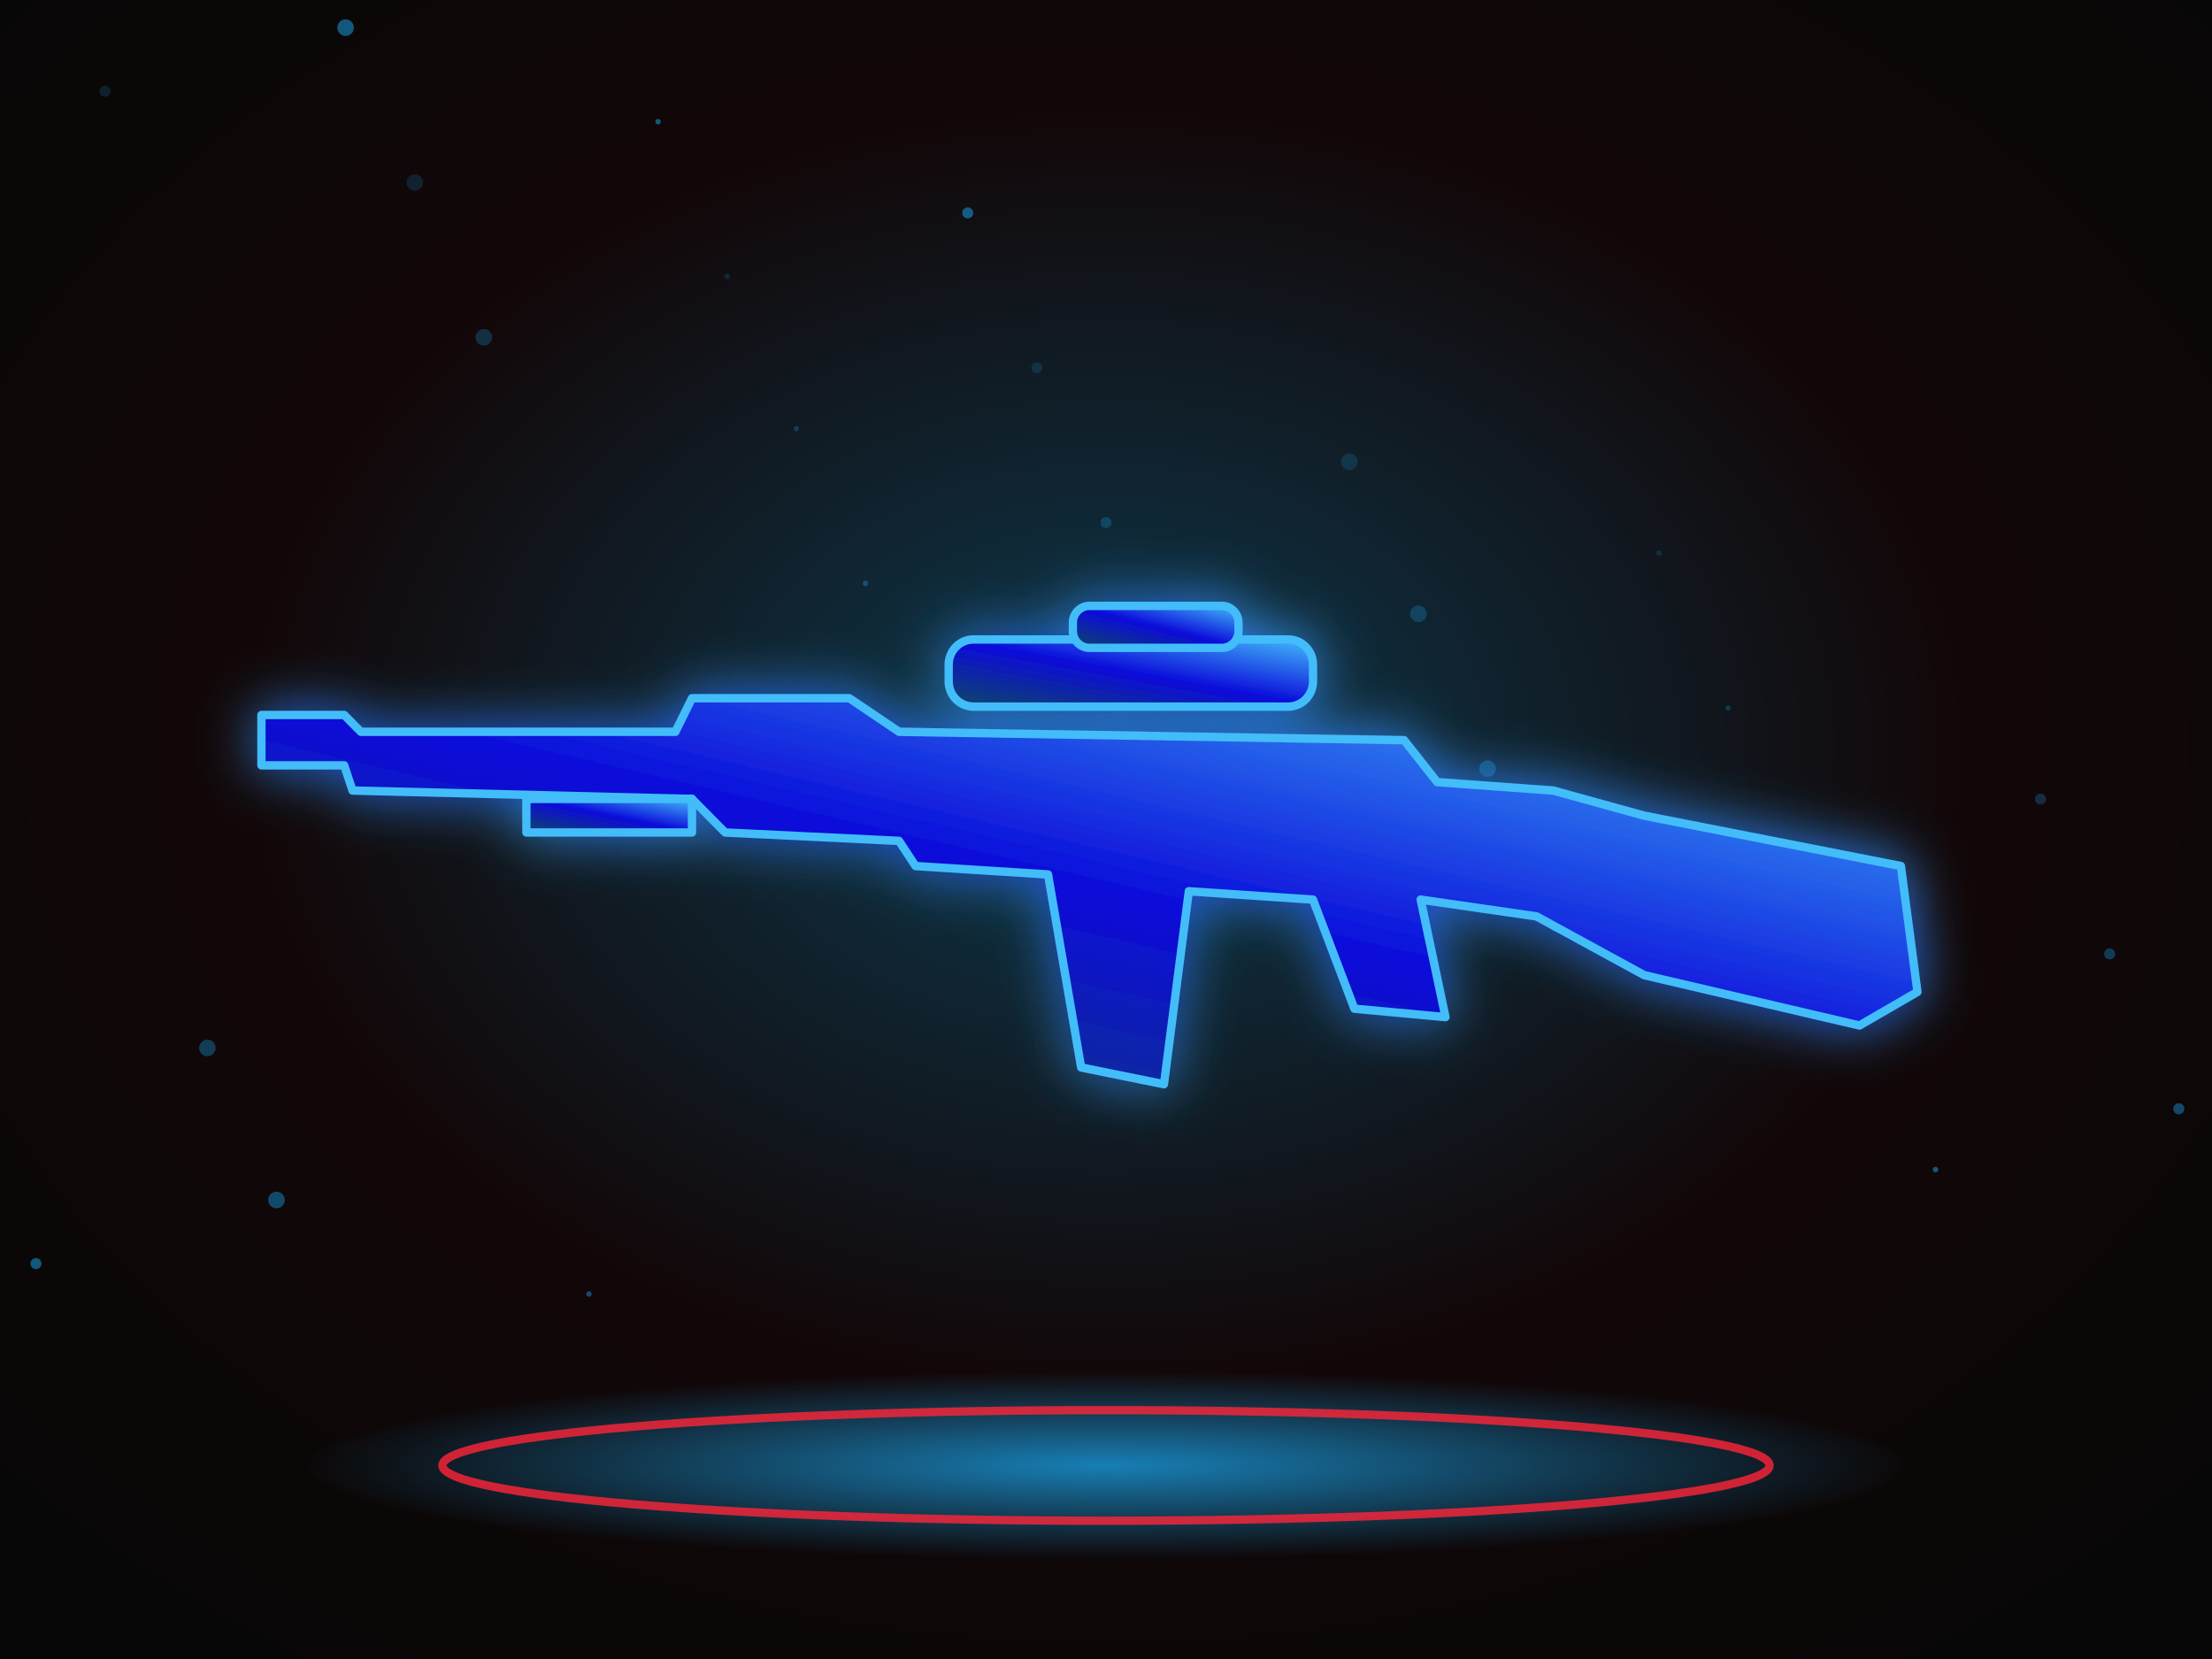
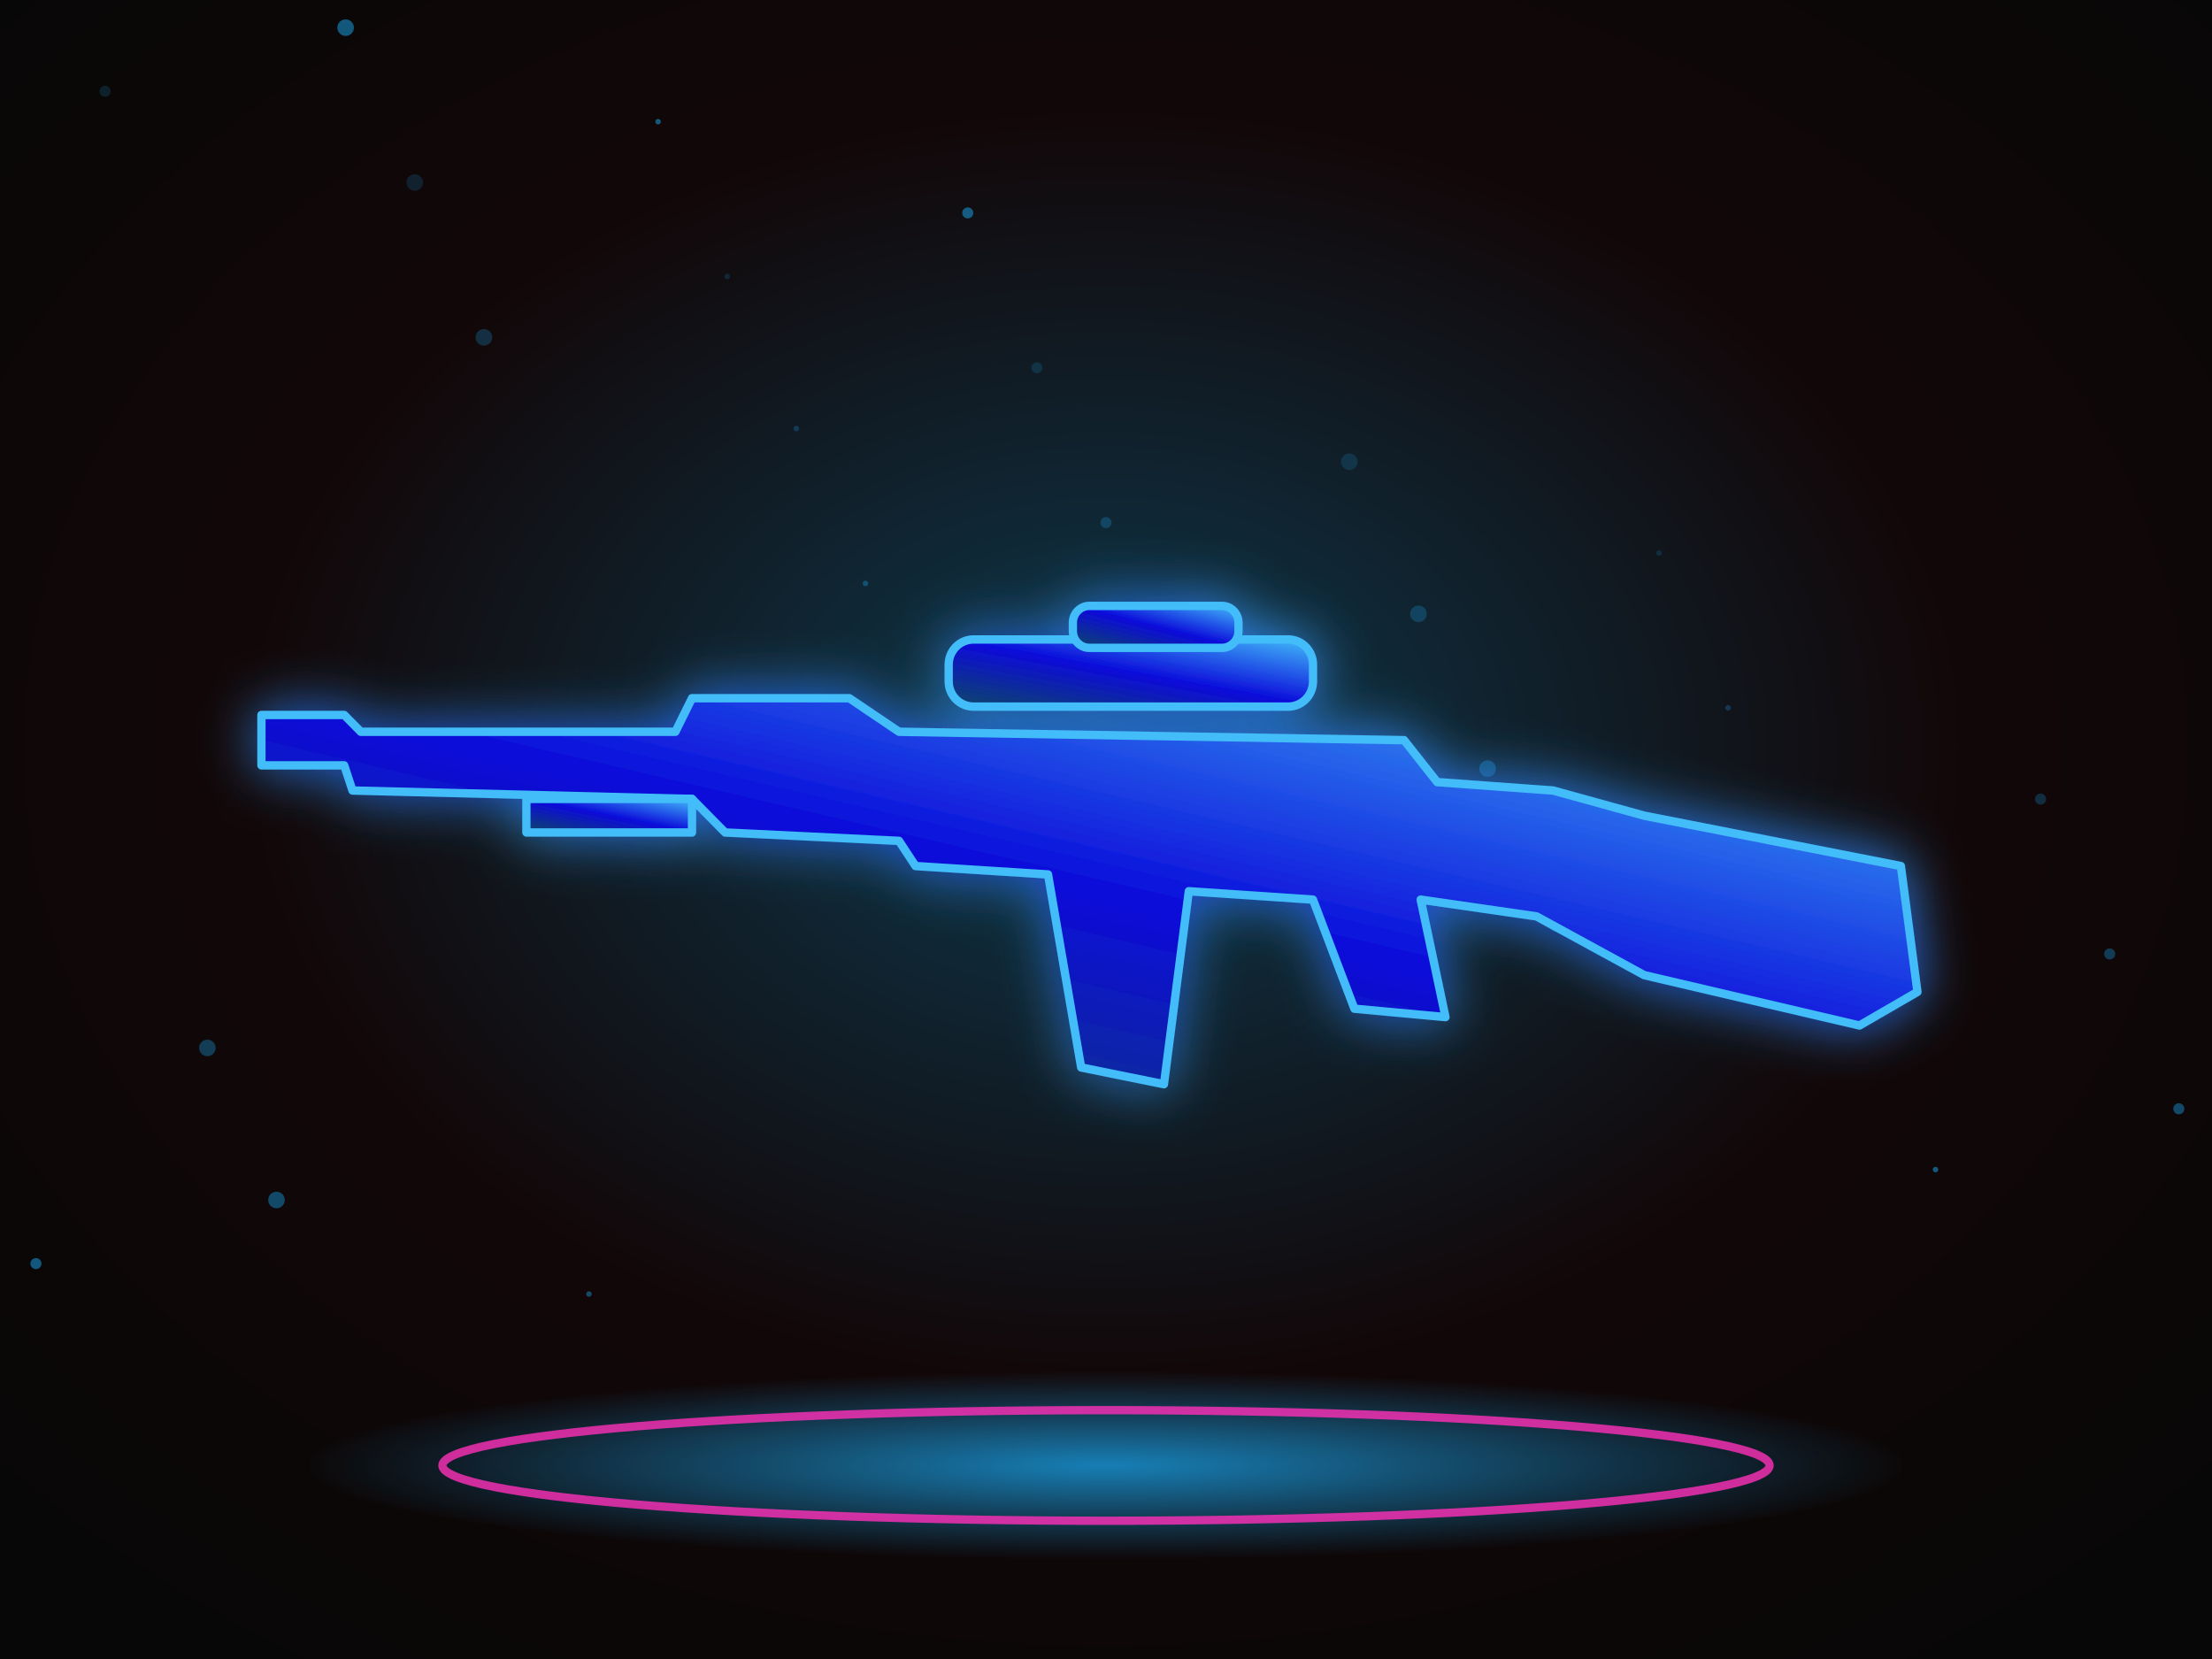
<svg xmlns="http://www.w3.org/2000/svg" viewBox="0 0 800 600" role="img" aria-label="rifle 360 frame">
  <defs>
    <radialGradient id="bg" cx="50%" cy="45%" r="70%">
      <stop offset="0" stop-color="hsl(200 70% 18%)" />
      <stop offset=".55" stop-color="#120708" />
      <stop offset="1" stop-color="#070707" />
    </radialGradient>
    <linearGradient id="body" x1="0" y1="0" x2="1" y2="1">
      <stop offset="0" stop-color="hsl(200 95% 62%)" />
      <stop offset=".5" stop-color="hsl(240 90% 45%)" />
      <stop offset="1" stop-color="hsl(200 80% 22%)" />
    </linearGradient>
    <linearGradient id="visor" x1="0" y1="0" x2="1" y2="0">
      <stop offset="0" stop-color="#fff" stop-opacity=".95" />
      <stop offset="1" stop-color="hsl(200 95% 62%)" stop-opacity=".7" />
    </linearGradient>
    <radialGradient id="pad" cx="50%" cy="50%" r="50%">
      <stop offset="0" stop-color="hsl(200 100% 55%)" stop-opacity=".7" />
      <stop offset="1" stop-color="hsl(200 100% 55%)" stop-opacity="0" />
    </radialGradient>
    <filter id="glow" x="-30%" y="-30%" width="160%" height="160%">
      <feGaussianBlur stdDeviation="10" result="b" />
      <feMerge>
        <feMergeNode in="b" />
        <feMergeNode in="SourceGraphic" />
      </feMerge>
    </filter>
  </defs>
  <rect width="800" height="600" fill="url(#bg)" />
  <circle cx="600" cy="200" r="1" fill="hsl(200 100% 55%)" opacity="0.15" />
  <circle cx="738" cy="289" r="2" fill="hsl(200 100% 55%)" opacity="0.23" />
  <circle cx="75" cy="379" r="3" fill="hsl(200 100% 55%)" opacity="0.31" />
  <circle cx="213" cy="468" r="1" fill="hsl(200 100% 55%)" opacity="0.39" />
  <circle cx="350" cy="77" r="2" fill="hsl(200 100% 55%)" opacity="0.47" />
  <circle cx="488" cy="167" r="3" fill="hsl(200 100% 55%)" opacity="0.15" />
  <circle cx="625" cy="256" r="1" fill="hsl(200 100% 55%)" opacity="0.23" />
  <circle cx="763" cy="345" r="2" fill="hsl(200 100% 55%)" opacity="0.31" />
  <circle cx="100" cy="434" r="3" fill="hsl(200 100% 55%)" opacity="0.39" />
  <circle cx="238" cy="44" r="1" fill="hsl(200 100% 55%)" opacity="0.47" />
  <circle cx="375" cy="133" r="2" fill="hsl(200 100% 55%)" opacity="0.15" />
  <circle cx="513" cy="222" r="3" fill="hsl(200 100% 55%)" opacity="0.23" />
  <circle cx="650" cy="312" r="1" fill="hsl(200 100% 55%)" opacity="0.31" />
  <circle cx="788" cy="401" r="2" fill="hsl(200 100% 55%)" opacity="0.39" />
  <circle cx="125" cy="10" r="3" fill="hsl(200 100% 55%)" opacity="0.47" />
  <circle cx="263" cy="100" r="1" fill="hsl(200 100% 55%)" opacity="0.15" />
  <circle cx="400" cy="189" r="2" fill="hsl(200 100% 55%)" opacity="0.23" />
  <circle cx="538" cy="278" r="3" fill="hsl(200 100% 55%)" opacity="0.31" />
  <circle cx="675" cy="367" r="1" fill="hsl(200 100% 55%)" opacity="0.39" />
  <circle cx="13" cy="457" r="2" fill="hsl(200 100% 55%)" opacity="0.47" />
  <circle cx="150" cy="66" r="3" fill="hsl(200 100% 55%)" opacity="0.15" />
  <circle cx="288" cy="155" r="1" fill="hsl(200 100% 55%)" opacity="0.23" />
  <circle cx="425" cy="245" r="2" fill="hsl(200 100% 55%)" opacity="0.31" />
  <circle cx="563" cy="334" r="3" fill="hsl(200 100% 55%)" opacity="0.39" />
  <circle cx="700" cy="423" r="1" fill="hsl(200 100% 55%)" opacity="0.47" />
  <circle cx="38" cy="33" r="2" fill="hsl(200 100% 55%)" opacity="0.15" />
  <circle cx="175" cy="122" r="3" fill="hsl(200 100% 55%)" opacity="0.23" />
  <circle cx="313" cy="211" r="1" fill="hsl(200 100% 55%)" opacity="0.31" />
  <ellipse cx="400" cy="530" rx="288" ry="34" fill="url(#pad)" />
-   <ellipse cx="400" cy="530" rx="240" ry="20" fill="none" stroke="#ff2438" stroke-width="3" opacity=".8" />
+   <ellipse cx="400" cy="530" rx="240" ry="20" fill="none" stroke="#ff2fb9" stroke-width="3" opacity=".8" />
  <g transform="translate(400 300) scale(-0.966 0.979) translate(-400 -300)">
    <g filter="url(#glow)" fill="url(#body)" stroke="hsl(200 95% 62%)" stroke-width="2" stroke-linejoin="round">
      <g transform="translate(90 205) scale(1.55)">
        <path d="M8 70 L70 58 L92 52 L120 50 L128 40 L250 38 L262 30 L300 30 L304 38 L380 38 L384 34 L404 34 L404 46 L384 46 L382 52 L300 54 L292 62 L250 64 L246 70 L214 72 L206 118 L186 122 L180 76 L150 78 L140 104 L118 106 L124 78 L96 82 L70 96 L18 108 L4 100 Z" />
        <rect x="150" y="16" width="88" height="16" rx="6" />
        <rect x="168" y="8" width="40" height="10" rx="4" />
        <path d="M300 54 L340 54 L340 62 L300 62 Z" />
      </g>
    </g>
  </g>
</svg>
